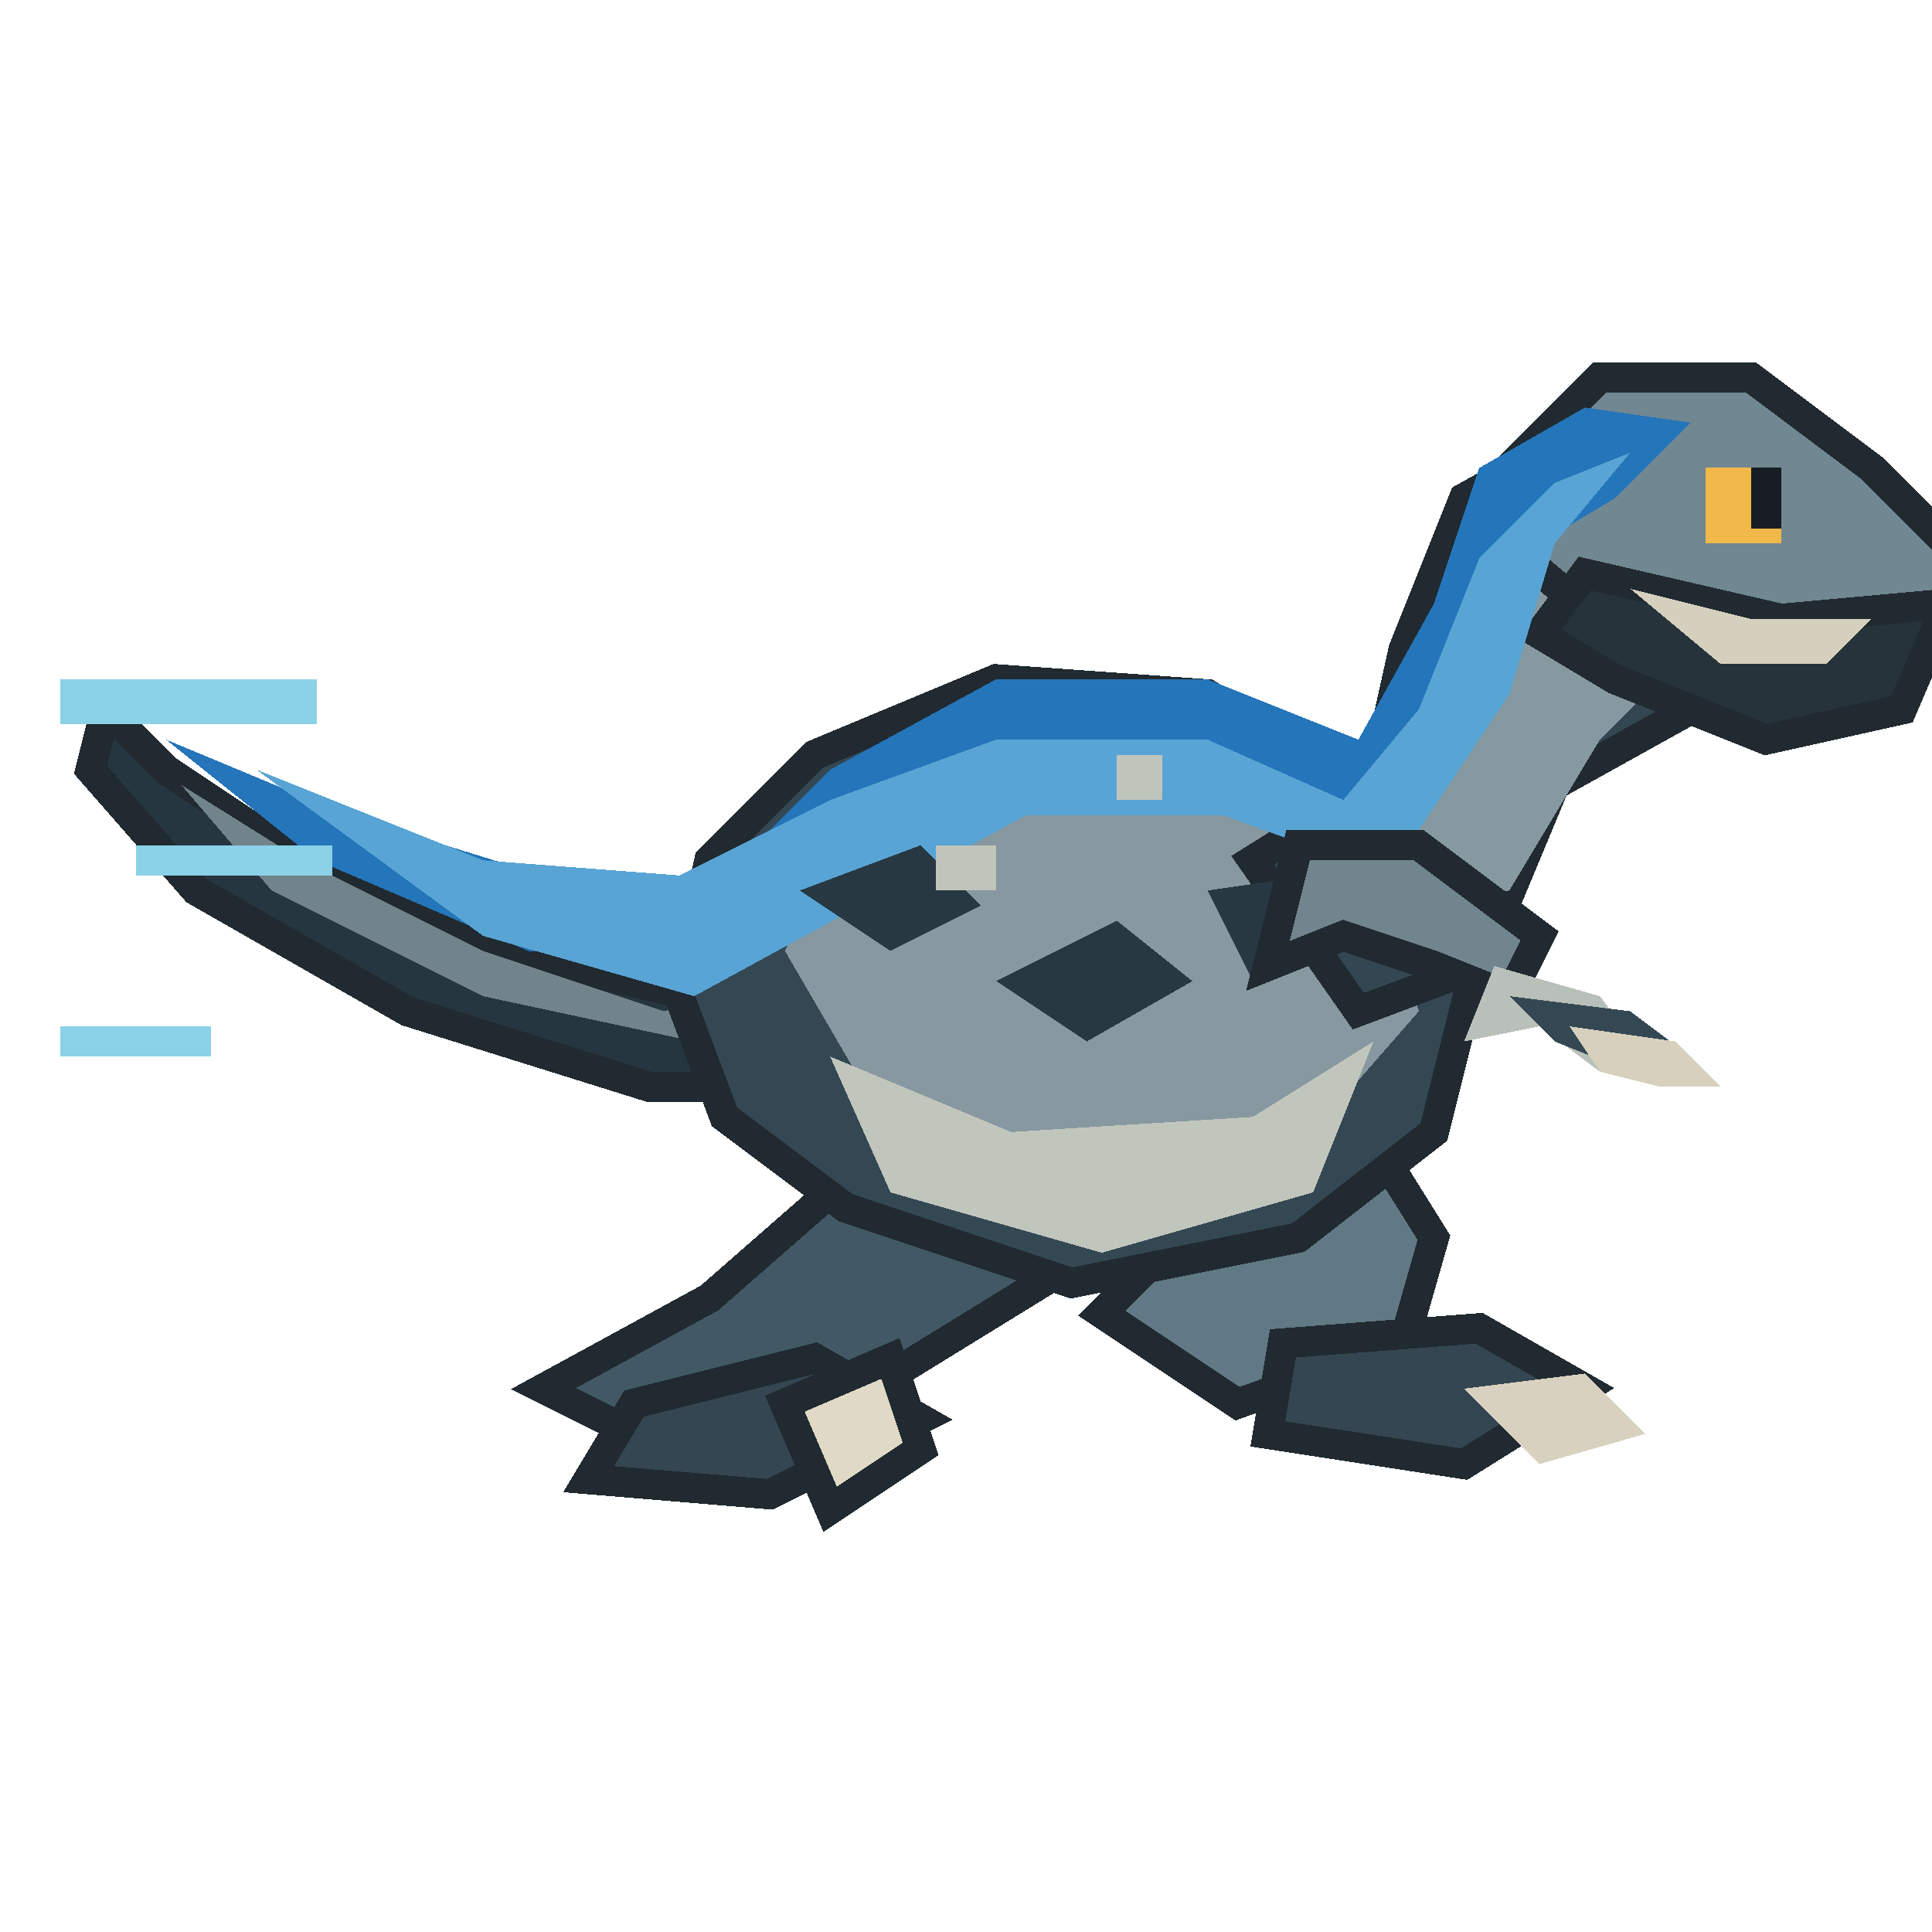
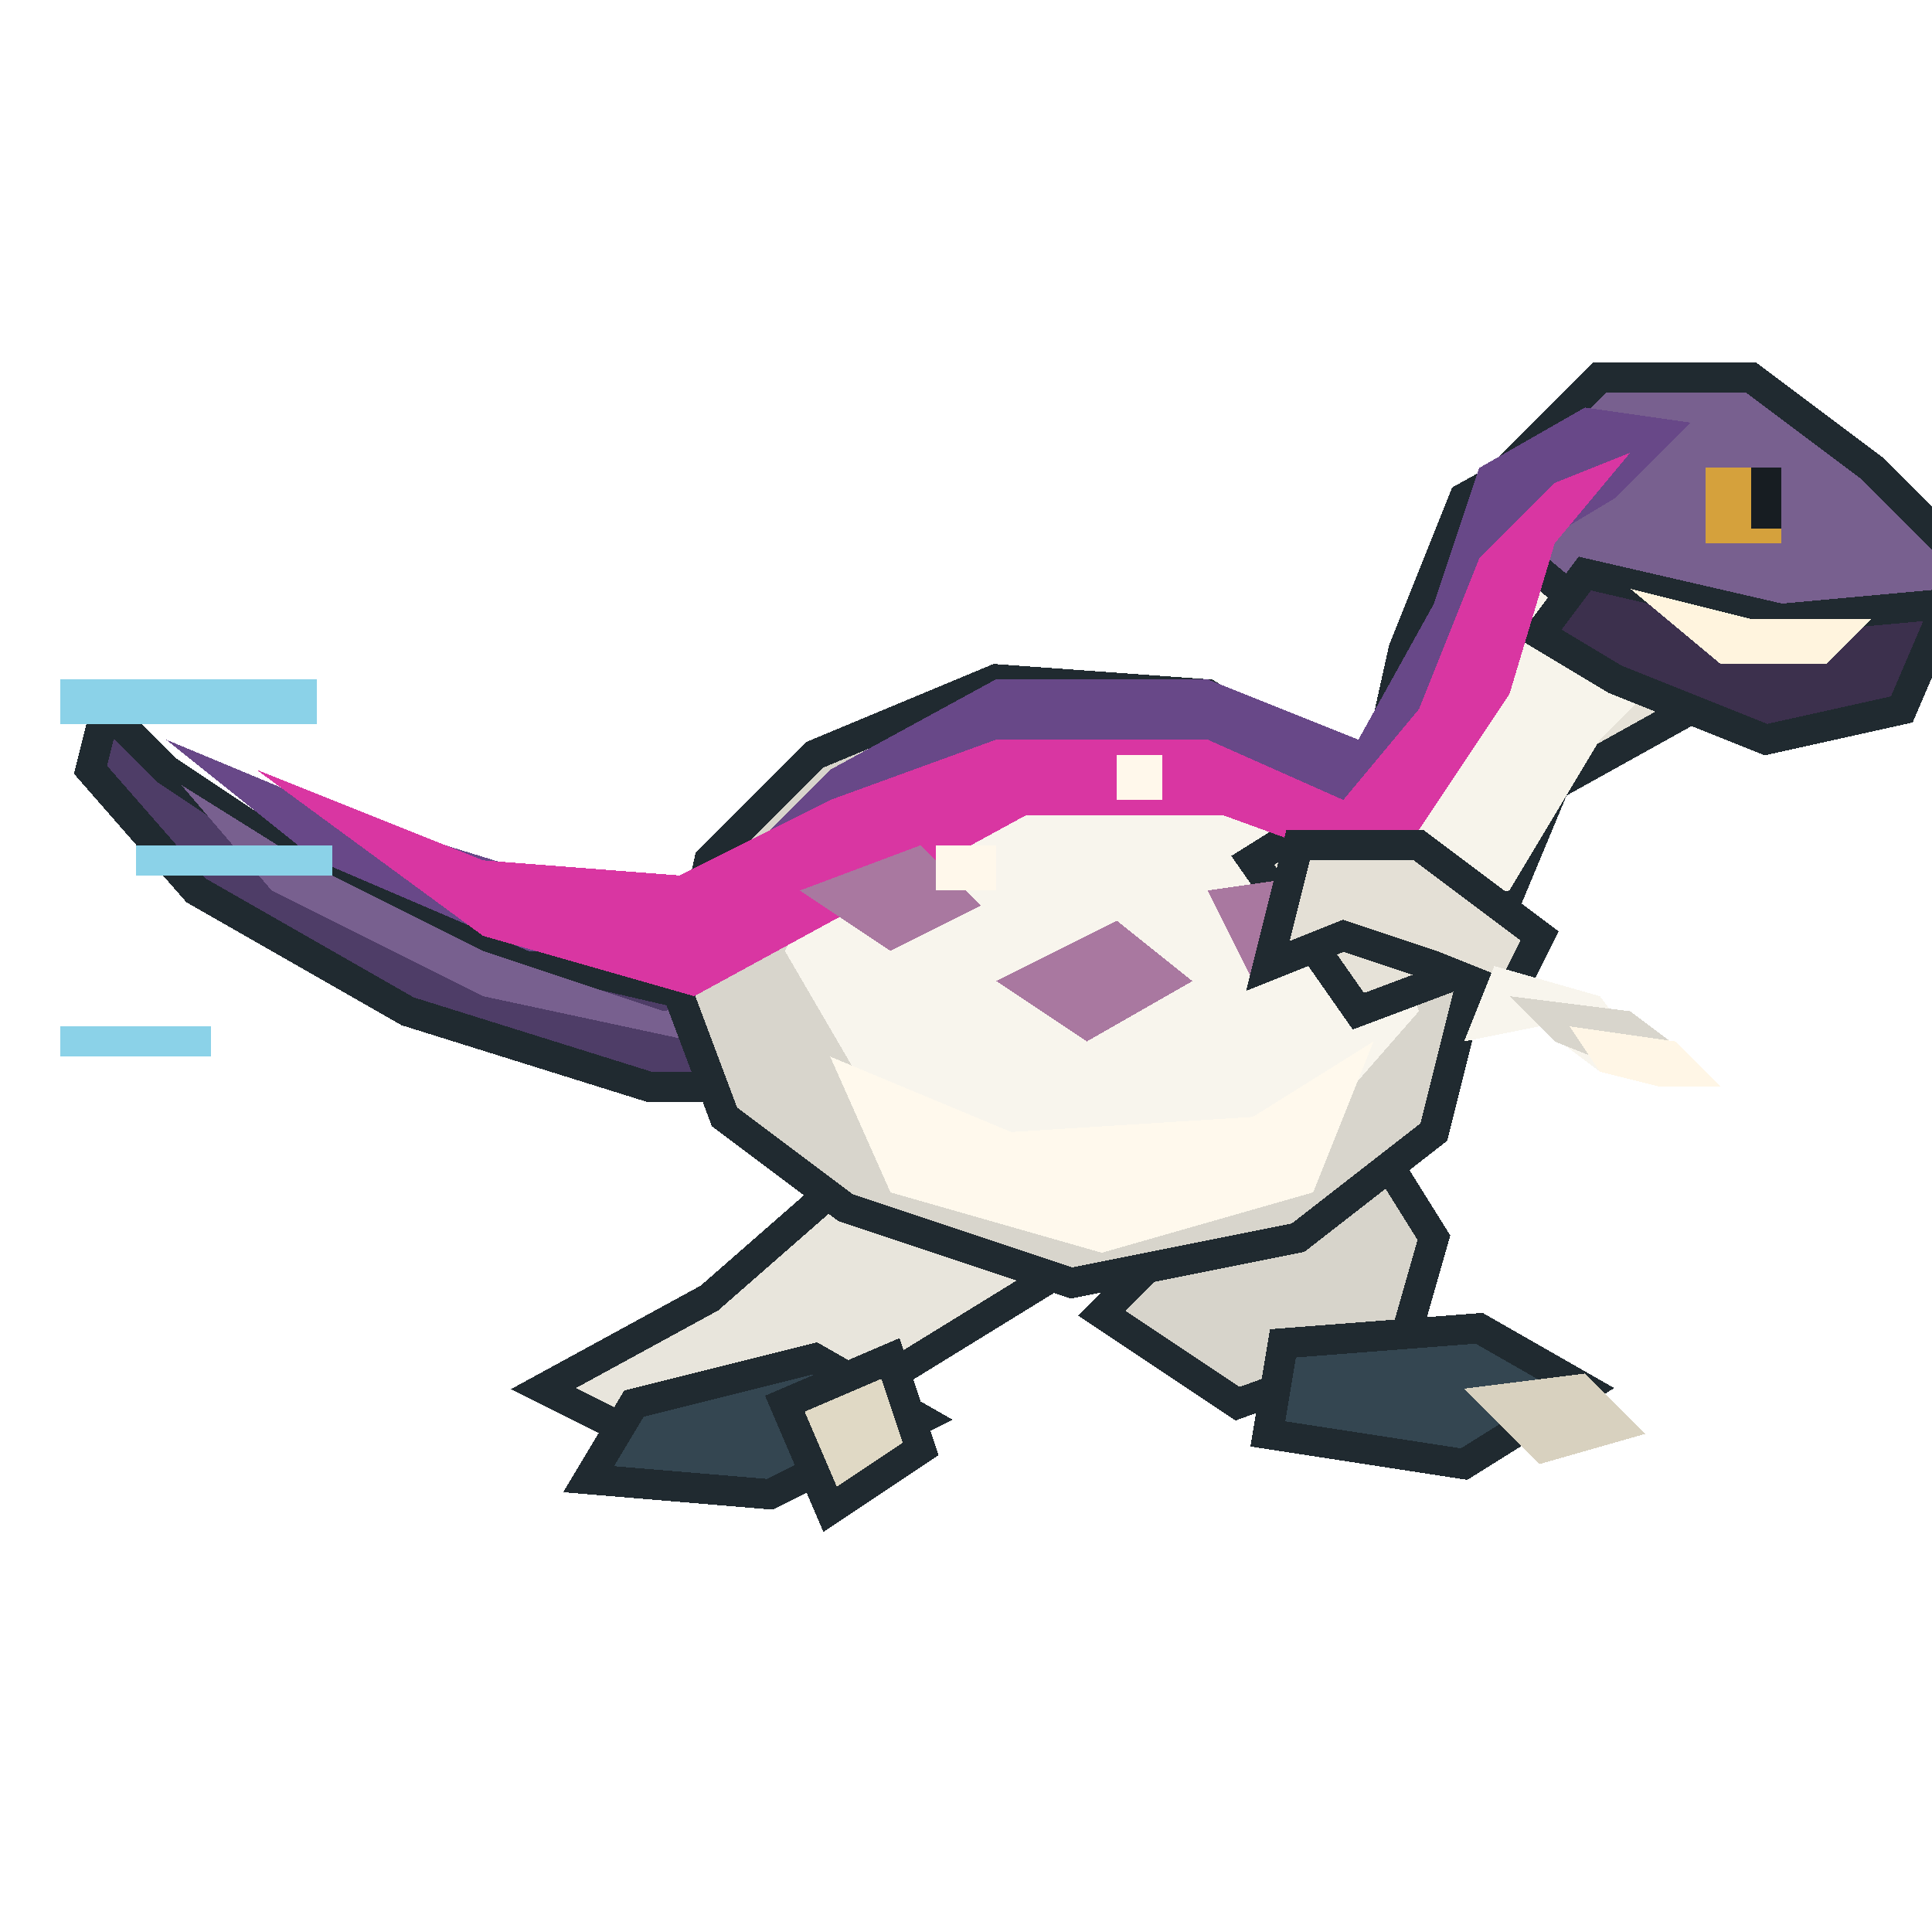
- <svg xmlns="http://www.w3.org/2000/svg" viewBox="0 0 128 128" shape-rendering="crispEdges" role="img" aria-label="Violeta" data-character="Violeta" data-species="Velociraptor" data-age="adult" data-sex="female" data-lineage="Rosa" data-origin="Jurassic World" data-pose="dash">
+ <svg xmlns="http://www.w3.org/2000/svg" viewBox="0 0 128 128" shape-rendering="crispEdges" role="img" aria-label="Violeta" data-character="Violeta" data-species="Velociraptor" data-age="adult" data-sex="female" data-lineage="Rosa" data-hide="white" data-back="purple" data-dorsal-stripe="magenta" data-eye="gold-ochre" data-origin="Jurassic World" data-pose="dash">
  <g transform="translate(4 2)">
    <g stroke="#202a30" stroke-width="2" stroke-linejoin="miter">
-       <polygon points="55,70 67,73 65,83 52,91 40,94 32,90 43,84 51,77" fill="#425965" />
-       <polygon points="75,72 86,72 91,80 89,87 78,91 69,85 75,79" fill="#617984" />
+       <polygon points="55,70 67,73 65,83 52,91 40,94 32,90 43,84 51,77" fill="#e8e5dc" />
+       <polygon points="75,72 86,72 91,80 89,87 78,91 69,85 75,79" fill="#d7d4cb" />
      <polygon points="38,91 50,88 57,92 47,97 35,96" fill="#344651" />
      <polygon points="81,87 94,86 101,90 93,95 80,93" fill="#344651" />
      <polygon points="48,91 55,88 57,94 51,98" fill="#e0d9c5" />
      <polygon points="93,90 101,89 105,93 98,95" fill="#d8d1bf" stroke="none" />
    </g>
    <g stroke="#202a30" stroke-width="2" stroke-linejoin="miter">
-       <polygon points="55,61 42,64 29,61 16,55 7,49 3,45 2,49 9,57 23,65 39,70 55,70 63,65" fill="#263640" />
-       <polygon points="53,61 40,65 28,61 16,55 8,50 14,57 28,64 42,67 55,66" fill="#71838b" stroke="none" />
-       <polygon points="41,64 43,55 50,48 62,43 76,44 88,51 94,61 91,73 82,80 67,83 52,78 44,72" fill="#344854" />
-       <polygon points="48,61 53,52 65,48 78,49 87,56 90,65 83,73 69,77 55,73" fill="#8798a0" stroke="none" />
-       <polygon points="51,68 63,73 79,72 87,67 83,77 69,81 55,77" fill="#c1c6bd" stroke="none" />
-       <polygon points="79,55 87,50 89,41 93,31 102,26 111,29 114,36 108,45 99,50 94,62 86,65" fill="#334752" />
-       <polygon points="88,48 93,36 101,30 109,32 109,40 102,47 96,57 90,58" fill="#8799a0" stroke="none" />
-       <polygon points="96,29 102,23 112,23 120,29 126,35 124,41 115,43 103,40 97,35" fill="#718792" />
-       <polygon points="101,36 114,39 125,38 122,45 113,47 103,43 98,40" fill="#26333b" />
-       <polygon points="104,37 112,39 120,39 117,42 110,42" fill="#d5d0bd" stroke="none" />
-       <polygon points="7,47 19,52 32,56 44,56 51,49 62,43 76,43 86,47 91,38 94,29 101,25 108,26 103,31 98,34 94,45 88,54 78,49 64,48 54,54 45,62 31,61 17,55" fill="#2475b9" stroke="none" />
-       <polygon points="13,49 28,55 41,56 51,51 62,47 76,47 85,51 90,45 94,35 99,30 104,28 99,34 96,44 88,56 77,52 64,52 53,58 42,64 28,60" fill="#58a4d5" stroke="none" />
-       <polygon points="49,57 57,54 61,58 55,61" fill="#273842" stroke="none" />
-       <polygon points="62,63 70,59 75,63 68,67" fill="#273842" stroke="none" />
-       <polygon points="76,57 83,56 86,60 79,63" fill="#273842" stroke="none" />
-       <polygon points="82,54 90,54 98,60 96,64 91,62 85,60 80,62" fill="#71858f" />
-       <polygon points="95,62 102,64 105,68 102,69 98,66 93,67" fill="#b8c0b9" stroke="none" />
-       <polygon points="96,64 104,65 108,68 104,69 99,67" fill="#344854" stroke="none" />
-       <polygon points="100,66 107,67 110,70 106,70 102,69" fill="#d6d0bd" stroke="none" />
-       <rect x="109" y="29" width="5" height="5" fill="#f2b84a" stroke="none" />
+       <polygon points="55,61 42,64 29,61 16,55 7,49 3,45 2,49 9,57 23,65 39,70 55,70 63,65" fill="#4e3d67" />
+       <polygon points="53,61 40,65 28,61 16,55 8,50 14,57 28,64 42,67 55,66" fill="#78608f" stroke="none" />
+       <polygon points="41,64 43,55 50,48 62,43 76,44 88,51 94,61 91,73 82,80 67,83 52,78 44,72" fill="#d8d5cc" />
+       <polygon points="48,61 53,52 65,48 78,49 87,56 90,65 83,73 69,77 55,73" fill="#f8f5ed" stroke="none" />
+       <polygon points="51,68 63,73 79,72 87,67 83,77 69,81 55,77" fill="#fff9ed" stroke="none" />
+       <polygon points="79,55 87,50 89,41 93,31 102,26 111,29 114,36 108,45 99,50 94,62 86,65" fill="#e6e2d8" />
+       <polygon points="88,48 93,36 101,30 109,32 109,40 102,47 96,57 90,58" fill="#f7f4eb" stroke="none" />
+       <polygon points="96,29 102,23 112,23 120,29 126,35 124,41 115,43 103,40 97,35" fill="#78608f" />
+       <polygon points="101,36 114,39 125,38 122,45 113,47 103,43 98,40" fill="#3c304d" />
+       <polygon points="104,37 112,39 120,39 117,42 110,42" fill="#fff4de" stroke="none" />
+       <polygon points="7,47 19,52 32,56 44,56 51,49 62,43 76,43 86,47 91,38 94,29 101,25 108,26 103,31 98,34 94,45 88,54 78,49 64,48 54,54 45,62 31,61 17,55" fill="#684888" stroke="none" />
+       <polygon points="13,49 28,55 41,56 51,51 62,47 76,47 85,51 90,45 94,35 99,30 104,28 99,34 96,44 88,56 77,52 64,52 53,58 42,64 28,60" fill="#d936a2" stroke="none" />
+       <polygon points="49,57 57,54 61,58 55,61" fill="#a978a0" stroke="none" />
+       <polygon points="62,63 70,59 75,63 68,67" fill="#a978a0" stroke="none" />
+       <polygon points="76,57 83,56 86,60 79,63" fill="#a978a0" stroke="none" />
+       <polygon points="82,54 90,54 98,60 96,64 91,62 85,60 80,62" fill="#e4e0d6" />
+       <polygon points="95,62 102,64 105,68 102,69 98,66 93,67" fill="#f8f5ed" stroke="none" />
+       <polygon points="96,64 104,65 108,68 104,69 99,67" fill="#d8d5cc" stroke="none" />
+       <polygon points="100,66 107,67 110,70 106,70 102,69" fill="#fff6e6" stroke="none" />
+       <rect x="109" y="29" width="5" height="5" fill="#d5a13c" stroke="none" />
      <rect x="112" y="29" width="2" height="4" fill="#171d22" stroke="none" />
-       <rect x="58" y="54" width="4" height="3" fill="#c0c5bb" stroke="none" />
-       <rect x="70" y="48" width="3" height="3" fill="#c0c5bb" stroke="none" />
+       <rect x="58" y="54" width="4" height="3" fill="#fff8eb" stroke="none" />
+       <rect x="70" y="48" width="3" height="3" fill="#fff8eb" stroke="none" />
    </g>
    <g fill="#8bd2e8">
      <rect x="0" y="43" width="17" height="3" />
      <rect x="5" y="54" width="13" height="2" />
      <rect x="0" y="66" width="10" height="2" />
    </g>
  </g>
</svg>
